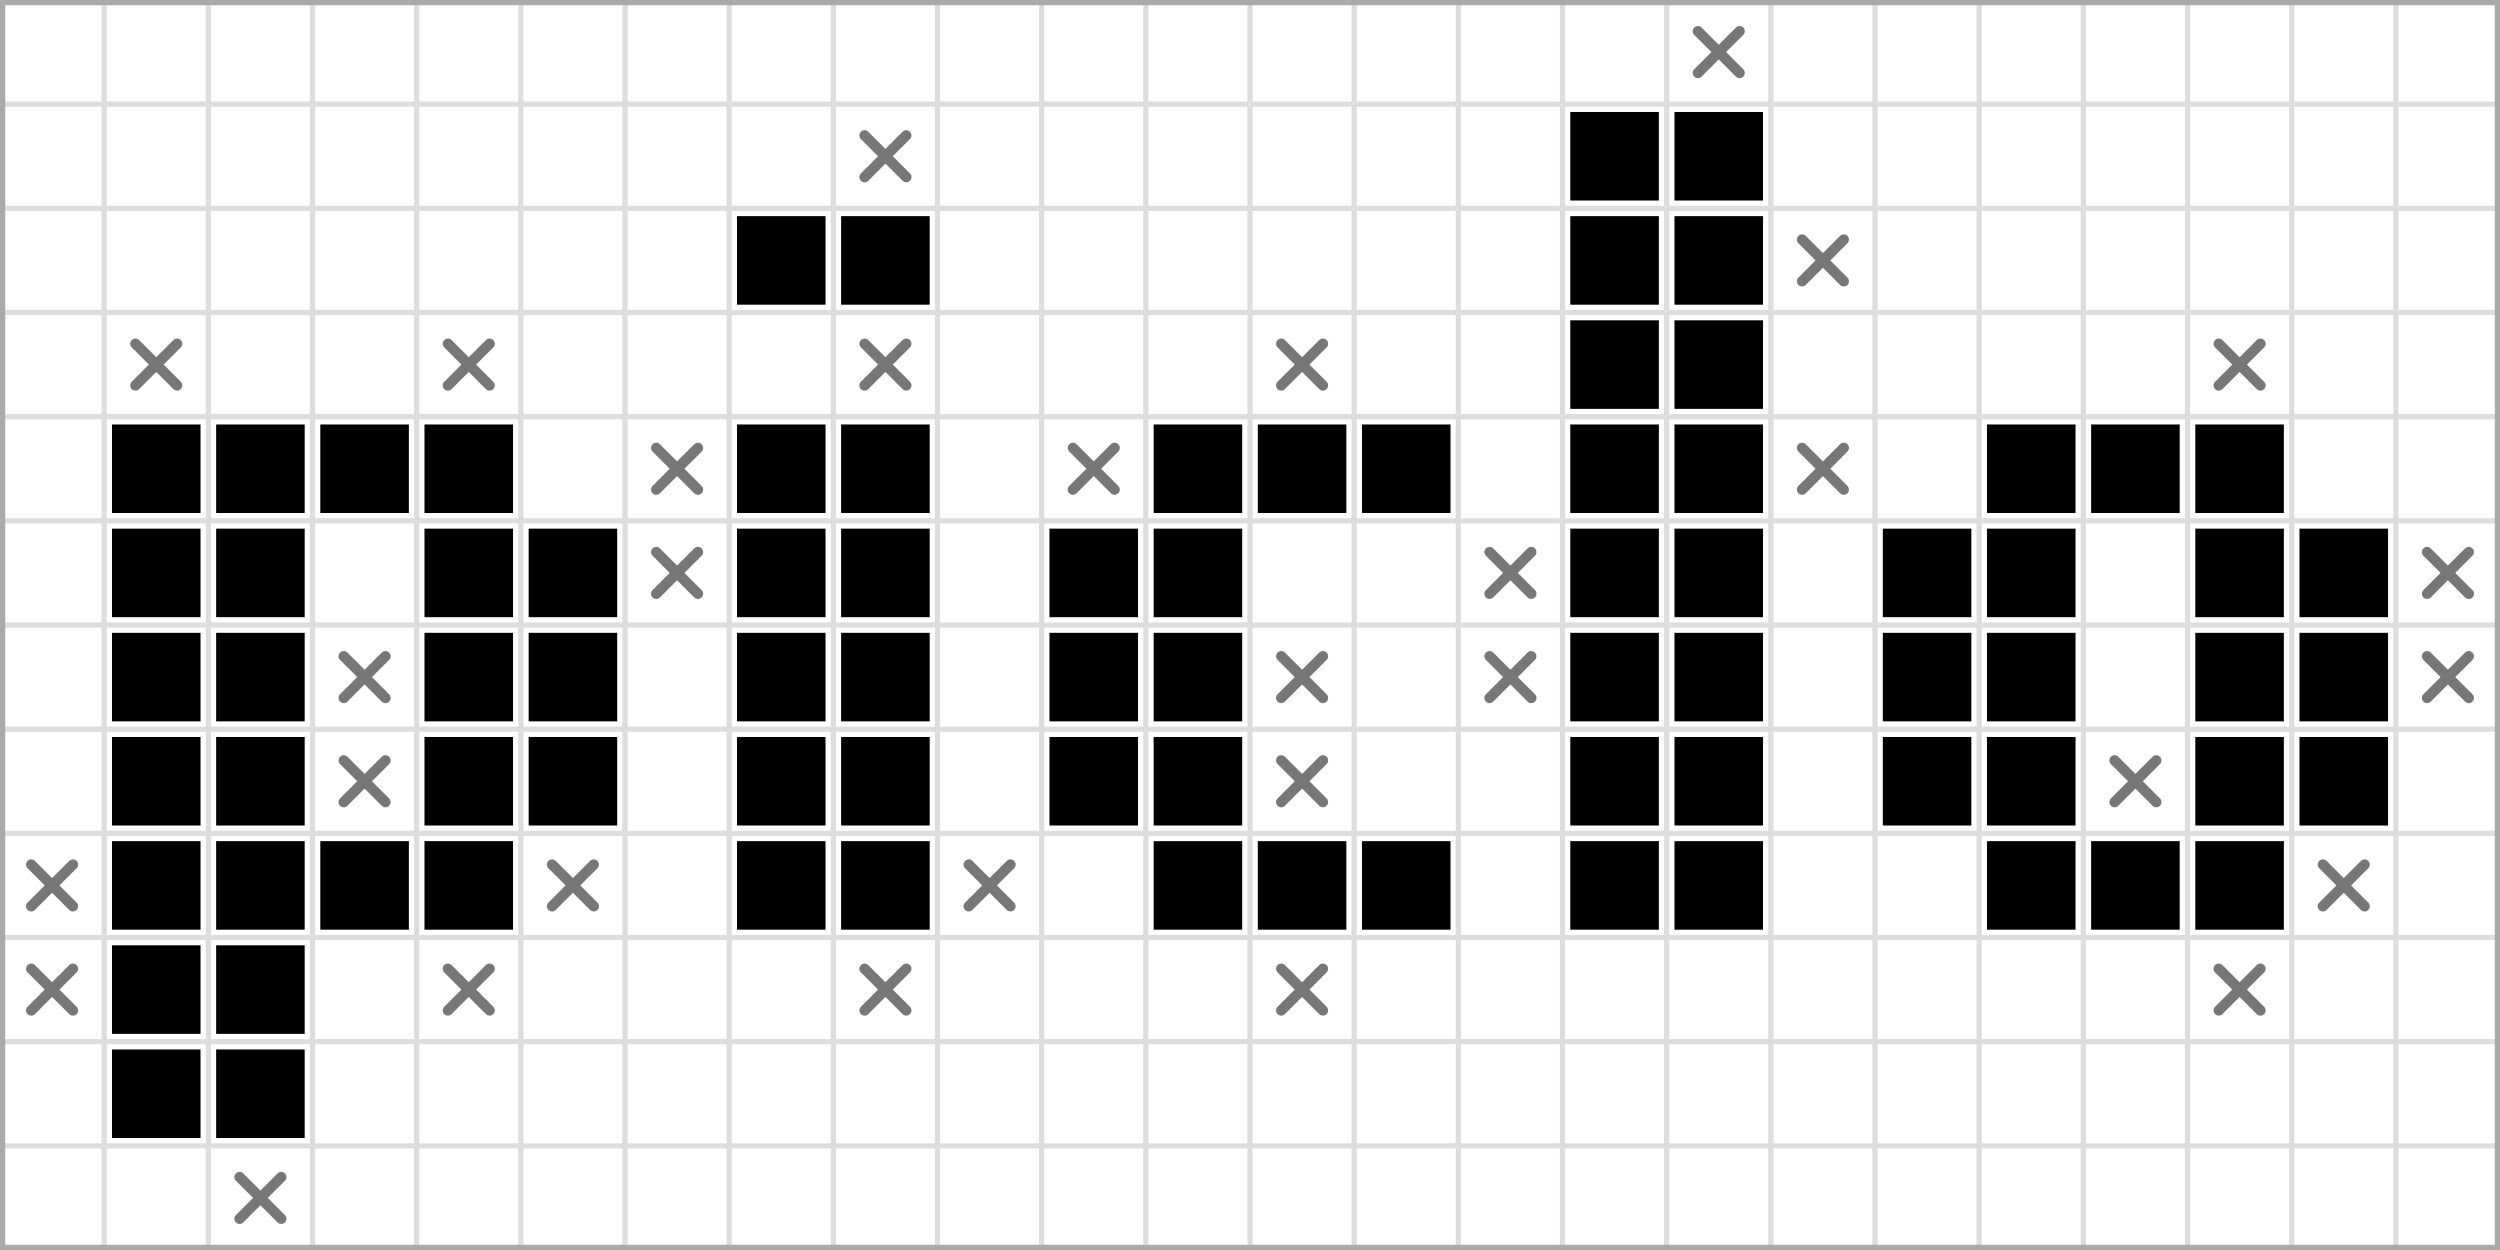
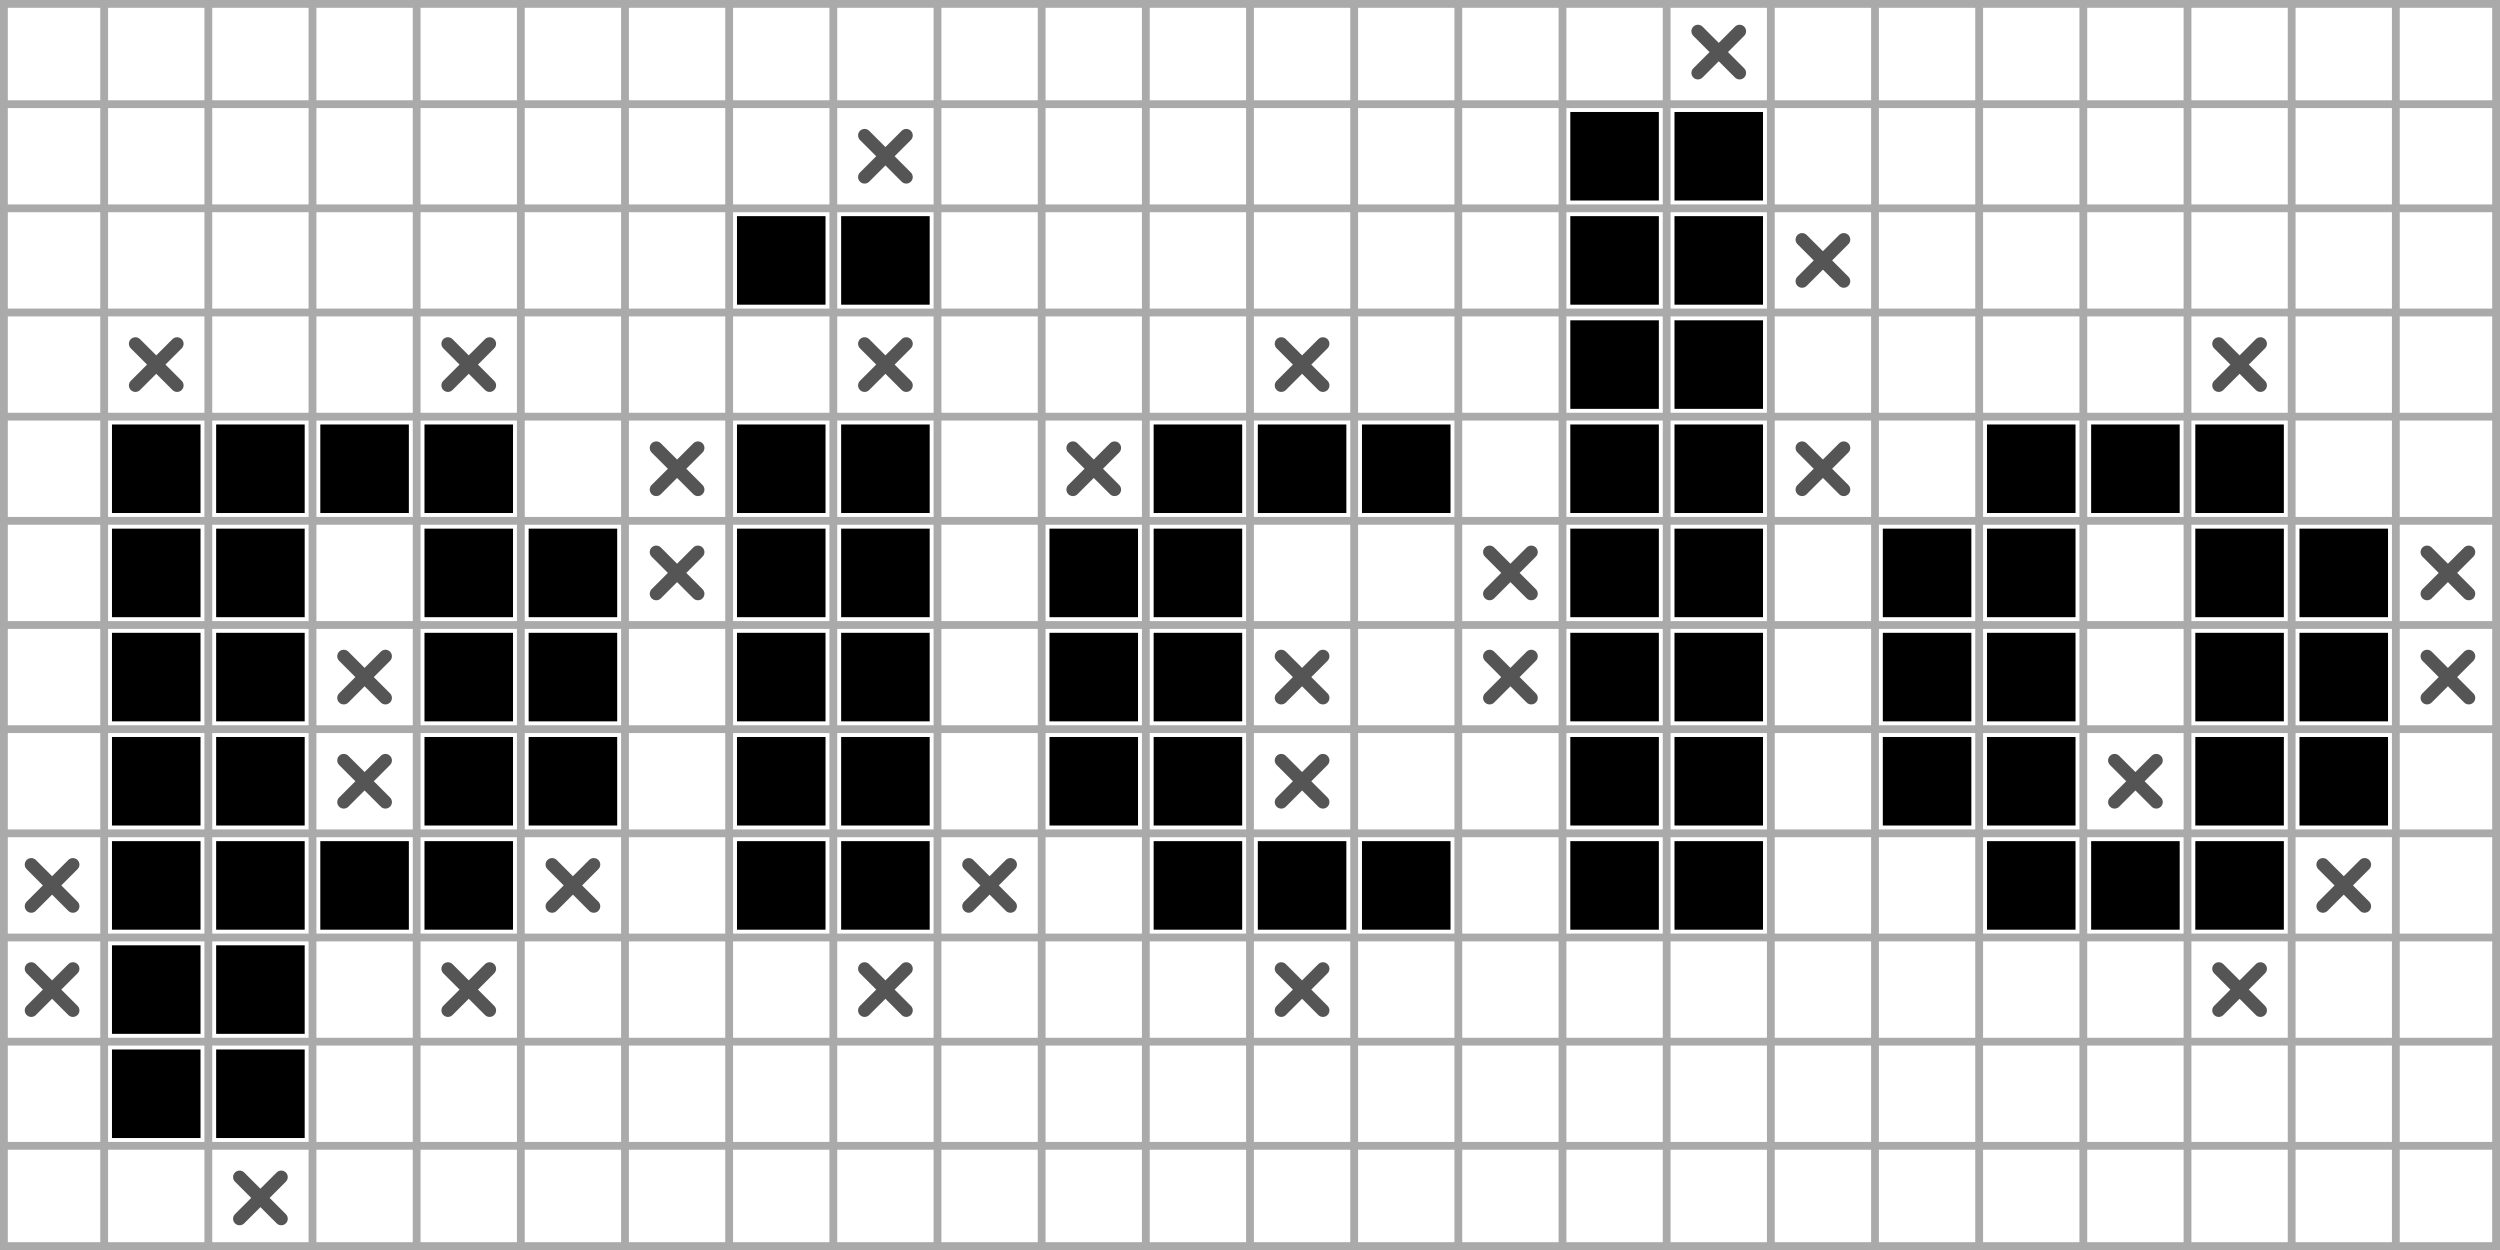
<svg xmlns="http://www.w3.org/2000/svg" width="960" height="480" viewBox="0 0 960 480">
-   <path fill="none" stroke="#DDDDDD" stroke-width="2" d="M40 0V480 M80 0V480 M120 0V480 M160 0V480 M200 0V480 M240 0V480 M280 0V480 M320 0V480 M360 0V480 M400 0V480 M440 0V480 M480 0V480 M520 0V480 M560 0V480 M600 0V480 M640 0V480 M680 0V480 M720 0V480 M760 0V480 M800 0V480 M840 0V480 M880 0V480 M920 0V480 M0 40H960 M0 80H960 M0 120H960 M0 160H960 M0 200H960 M0 240H960 M0 280H960 M0 320H960 M0 360H960 M0 400H960 M0 440H960" />
-   <rect x="1" y="1" width="958" height="478" fill="none" stroke="#AAAAAA" stroke-width="2" />
-   <path fill="none" stroke="#777777" stroke-width="4" stroke-linecap="round" d="M652 12L668 28M668 12L652 28 M332 52L348 68M348 52L332 68 M692 92L708 108M708 92L692 108 M52 132L68 148M68 132L52 148 M172 132L188 148M188 132L172 148 M332 132L348 148M348 132L332 148 M492 132L508 148M508 132L492 148 M852 132L868 148M868 132L852 148 M252 172L268 188M268 172L252 188 M412 172L428 188M428 172L412 188 M692 172L708 188M708 172L692 188 M252 212L268 228M268 212L252 228 M572 212L588 228M588 212L572 228 M932 212L948 228M948 212L932 228 M132 252L148 268M148 252L132 268 M492 252L508 268M508 252L492 268 M572 252L588 268M588 252L572 268 M932 252L948 268M948 252L932 268 M132 292L148 308M148 292L132 308 M492 292L508 308M508 292L492 308 M812 292L828 308M828 292L812 308 M12 332L28 348M28 332L12 348 M212 332L228 348M228 332L212 348 M372 332L388 348M388 332L372 348 M892 332L908 348M908 332L892 348 M12 372L28 388M28 372L12 388 M172 372L188 388M188 372L172 388 M332 372L348 388M348 372L332 388 M492 372L508 388M508 372L492 388 M852 372L868 388M868 372L852 388 M92 452L108 468M108 452L92 468" />
+   <path fill="none" stroke="#AAAAAA" stroke-width="3" d="M40 0V480 M80 0V480 M120 0V480 M160 0V480 M200 0V480 M240 0V480 M280 0V480 M320 0V480 M360 0V480 M400 0V480 M440 0V480 M480 0V480 M520 0V480 M560 0V480 M600 0V480 M640 0V480 M680 0V480 M720 0V480 M760 0V480 M800 0V480 M840 0V480 M880 0V480 M920 0V480 M0 40H960 M0 80H960 M0 120H960 M0 160H960 M0 200H960 M0 240H960 M0 280H960 M0 320H960 M0 360H960 M0 400H960 M0 440H960" />
+   <rect x="1.5" y="1.5" width="957" height="477" fill="none" stroke="#AAAAAA" stroke-width="3" />
+   <path fill="none" stroke="#555555" stroke-width="5" stroke-linecap="round" d="M652 12L668 28M668 12L652 28 M332 52L348 68M348 52L332 68 M692 92L708 108M708 92L692 108 M52 132L68 148M68 132L52 148 M172 132L188 148M188 132L172 148 M332 132L348 148M348 132L332 148 M492 132L508 148M508 132L492 148 M852 132L868 148M868 132L852 148 M252 172L268 188M268 172L252 188 M412 172L428 188M428 172L412 188 M692 172L708 188M708 172L692 188 M252 212L268 228M268 212L252 228 M572 212L588 228M588 212L572 228 M932 212L948 228M948 212L932 228 M132 252L148 268M148 252L132 268 M492 252L508 268M508 252L492 268 M572 252L588 268M588 252L572 268 M932 252L948 268M948 252L932 268 M132 292L148 308M148 292L132 308 M492 292L508 308M508 292L492 308 M812 292L828 308M828 292L812 308 M12 332L28 348M28 332L12 348 M212 332L228 348M228 332L212 348 M372 332L388 348M388 332L372 348 M892 332L908 348M908 332L892 348 M12 372L28 388M28 372L12 388 M172 372L188 388M188 372L172 388 M332 372L348 388M348 372L332 388 M492 372L508 388M508 372L492 388 M852 372L868 388M868 372L852 388 M92 452L108 468M108 452L92 468" />
  <path fill="#000000" d="M603 43h34v34h-34z M643 43h34v34h-34z M283 83h34v34h-34z M323 83h34v34h-34z M603 83h34v34h-34z M643 83h34v34h-34z M603 123h34v34h-34z M643 123h34v34h-34z M43 163h34v34h-34z M83 163h34v34h-34z M123 163h34v34h-34z M163 163h34v34h-34z M283 163h34v34h-34z M323 163h34v34h-34z M443 163h34v34h-34z M483 163h34v34h-34z M523 163h34v34h-34z M603 163h34v34h-34z M643 163h34v34h-34z M763 163h34v34h-34z M803 163h34v34h-34z M843 163h34v34h-34z M43 203h34v34h-34z M83 203h34v34h-34z M163 203h34v34h-34z M203 203h34v34h-34z M283 203h34v34h-34z M323 203h34v34h-34z M403 203h34v34h-34z M443 203h34v34h-34z M603 203h34v34h-34z M643 203h34v34h-34z M723 203h34v34h-34z M763 203h34v34h-34z M843 203h34v34h-34z M883 203h34v34h-34z M43 243h34v34h-34z M83 243h34v34h-34z M163 243h34v34h-34z M203 243h34v34h-34z M283 243h34v34h-34z M323 243h34v34h-34z M403 243h34v34h-34z M443 243h34v34h-34z M603 243h34v34h-34z M643 243h34v34h-34z M723 243h34v34h-34z M763 243h34v34h-34z M843 243h34v34h-34z M883 243h34v34h-34z M43 283h34v34h-34z M83 283h34v34h-34z M163 283h34v34h-34z M203 283h34v34h-34z M283 283h34v34h-34z M323 283h34v34h-34z M403 283h34v34h-34z M443 283h34v34h-34z M603 283h34v34h-34z M643 283h34v34h-34z M723 283h34v34h-34z M763 283h34v34h-34z M843 283h34v34h-34z M883 283h34v34h-34z M43 323h34v34h-34z M83 323h34v34h-34z M123 323h34v34h-34z M163 323h34v34h-34z M283 323h34v34h-34z M323 323h34v34h-34z M443 323h34v34h-34z M483 323h34v34h-34z M523 323h34v34h-34z M603 323h34v34h-34z M643 323h34v34h-34z M763 323h34v34h-34z M803 323h34v34h-34z M843 323h34v34h-34z M43 363h34v34h-34z M83 363h34v34h-34z M43 403h34v34h-34z M83 403h34v34h-34z" />
</svg>
